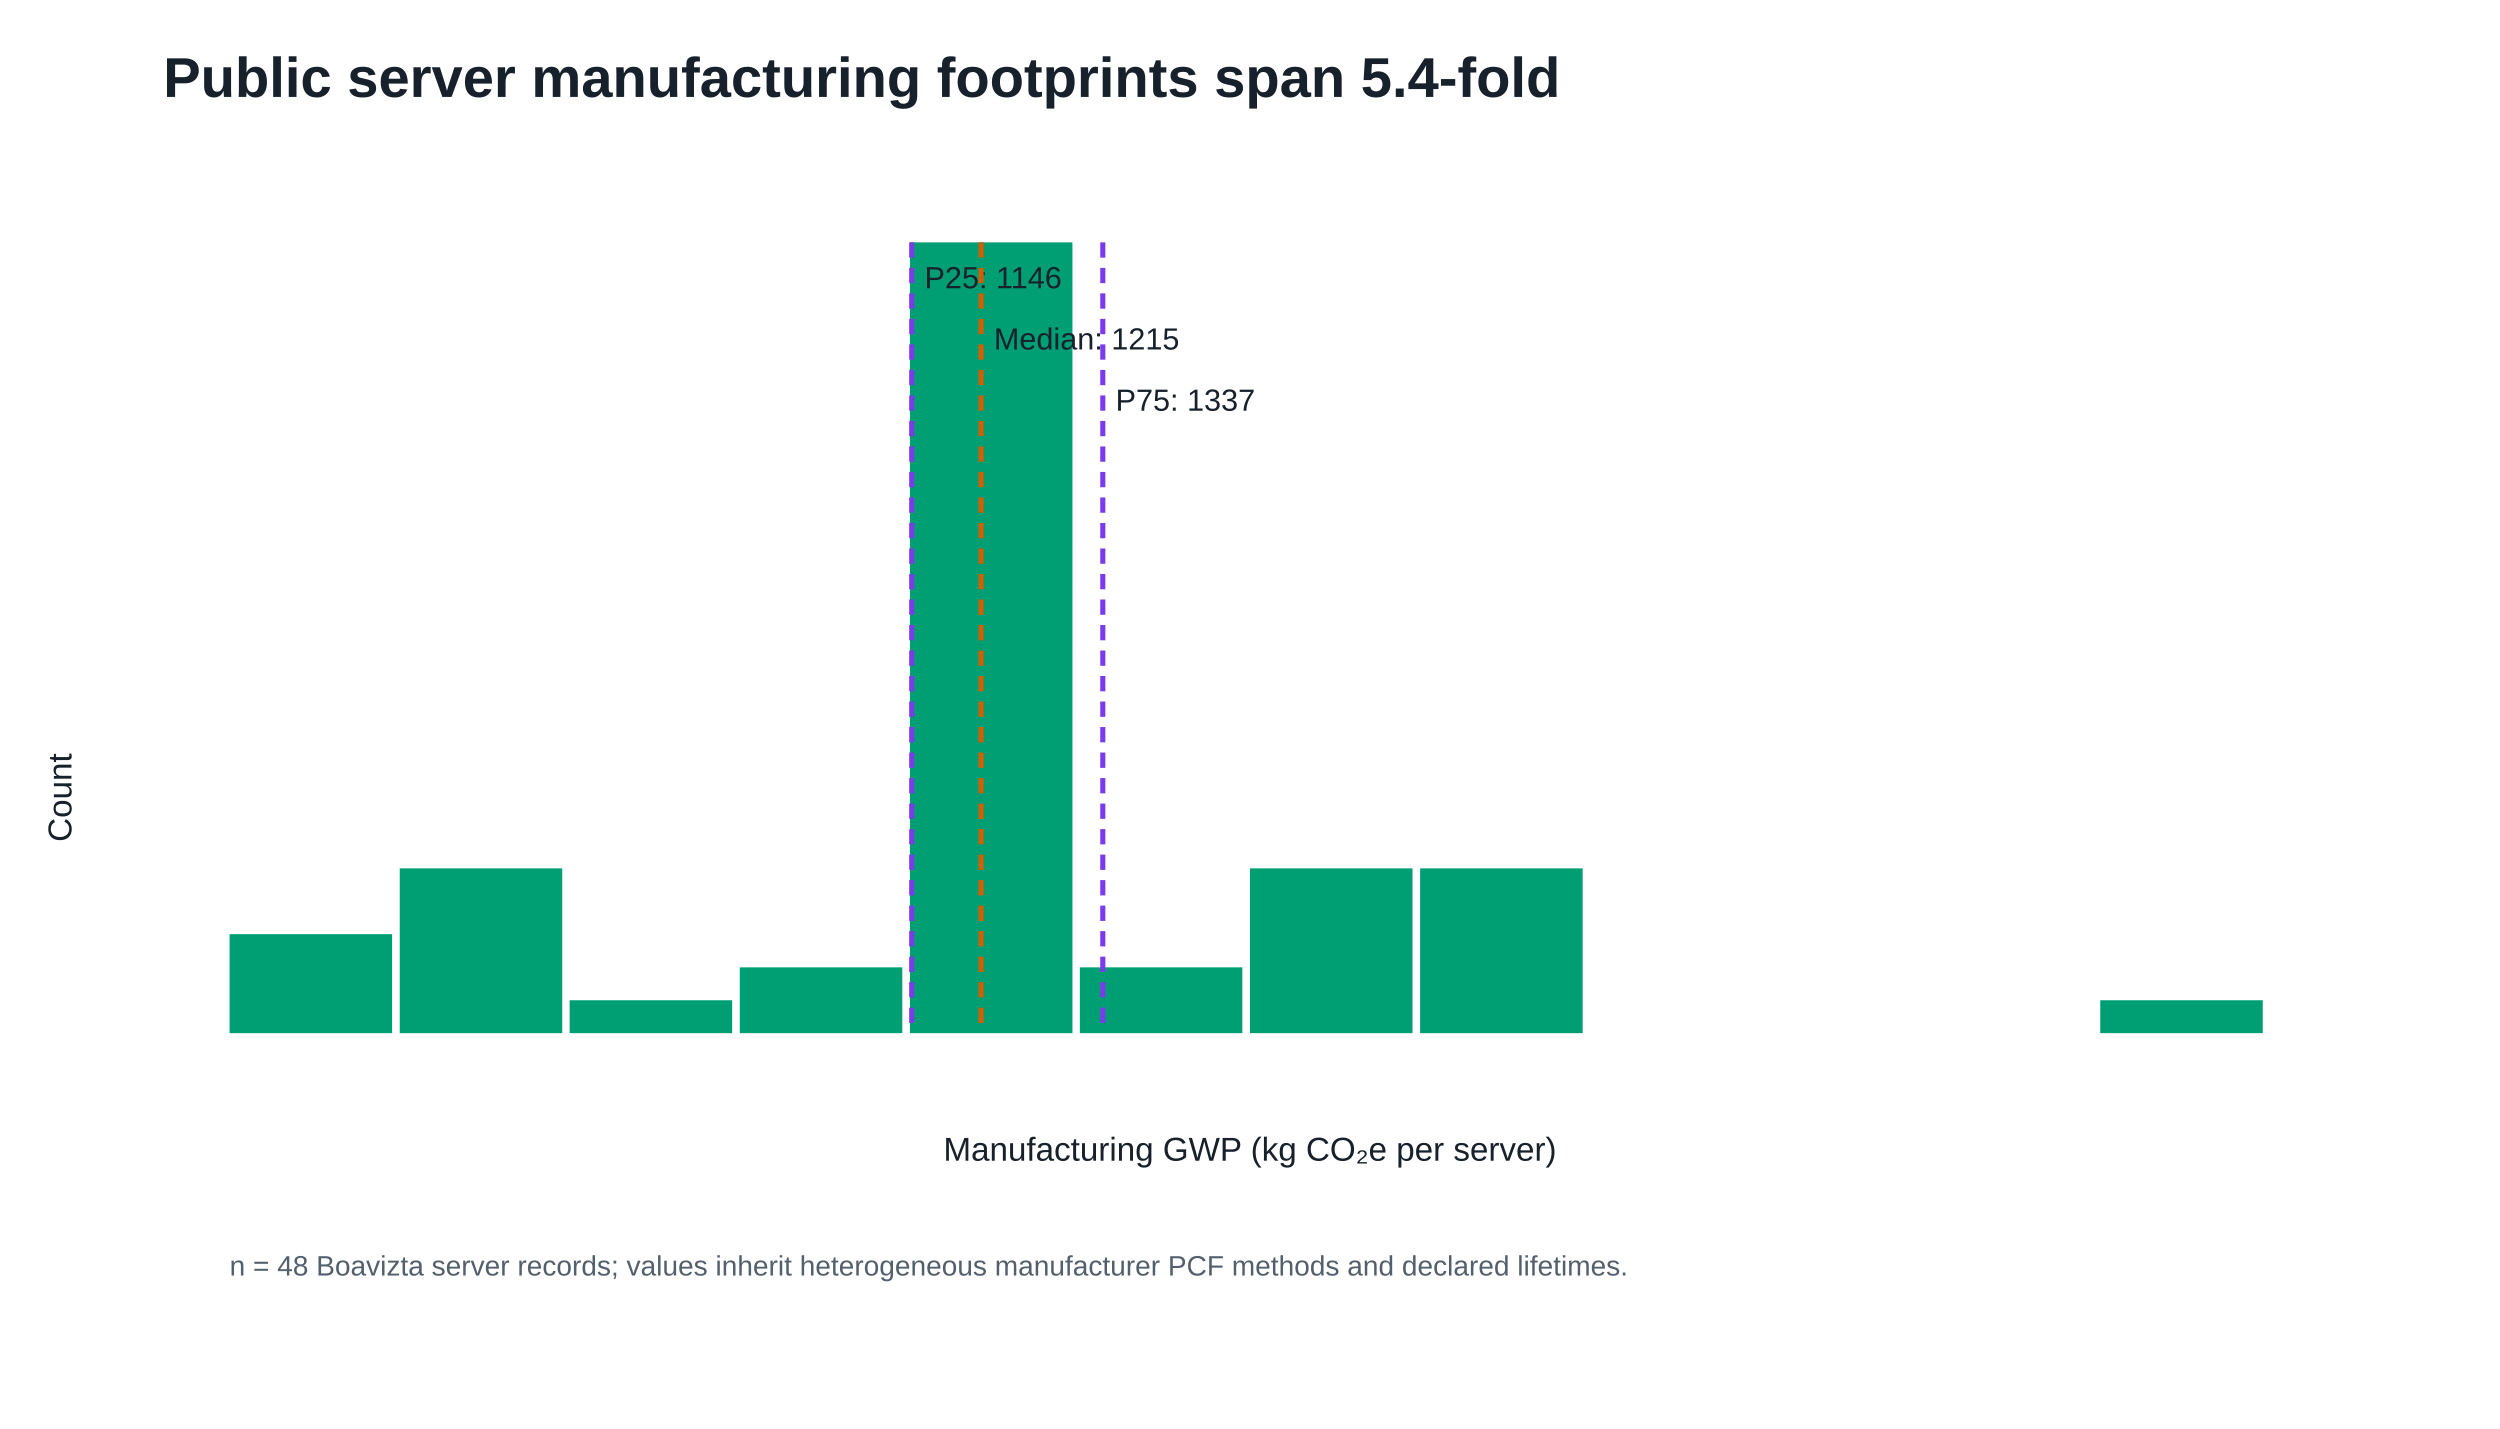
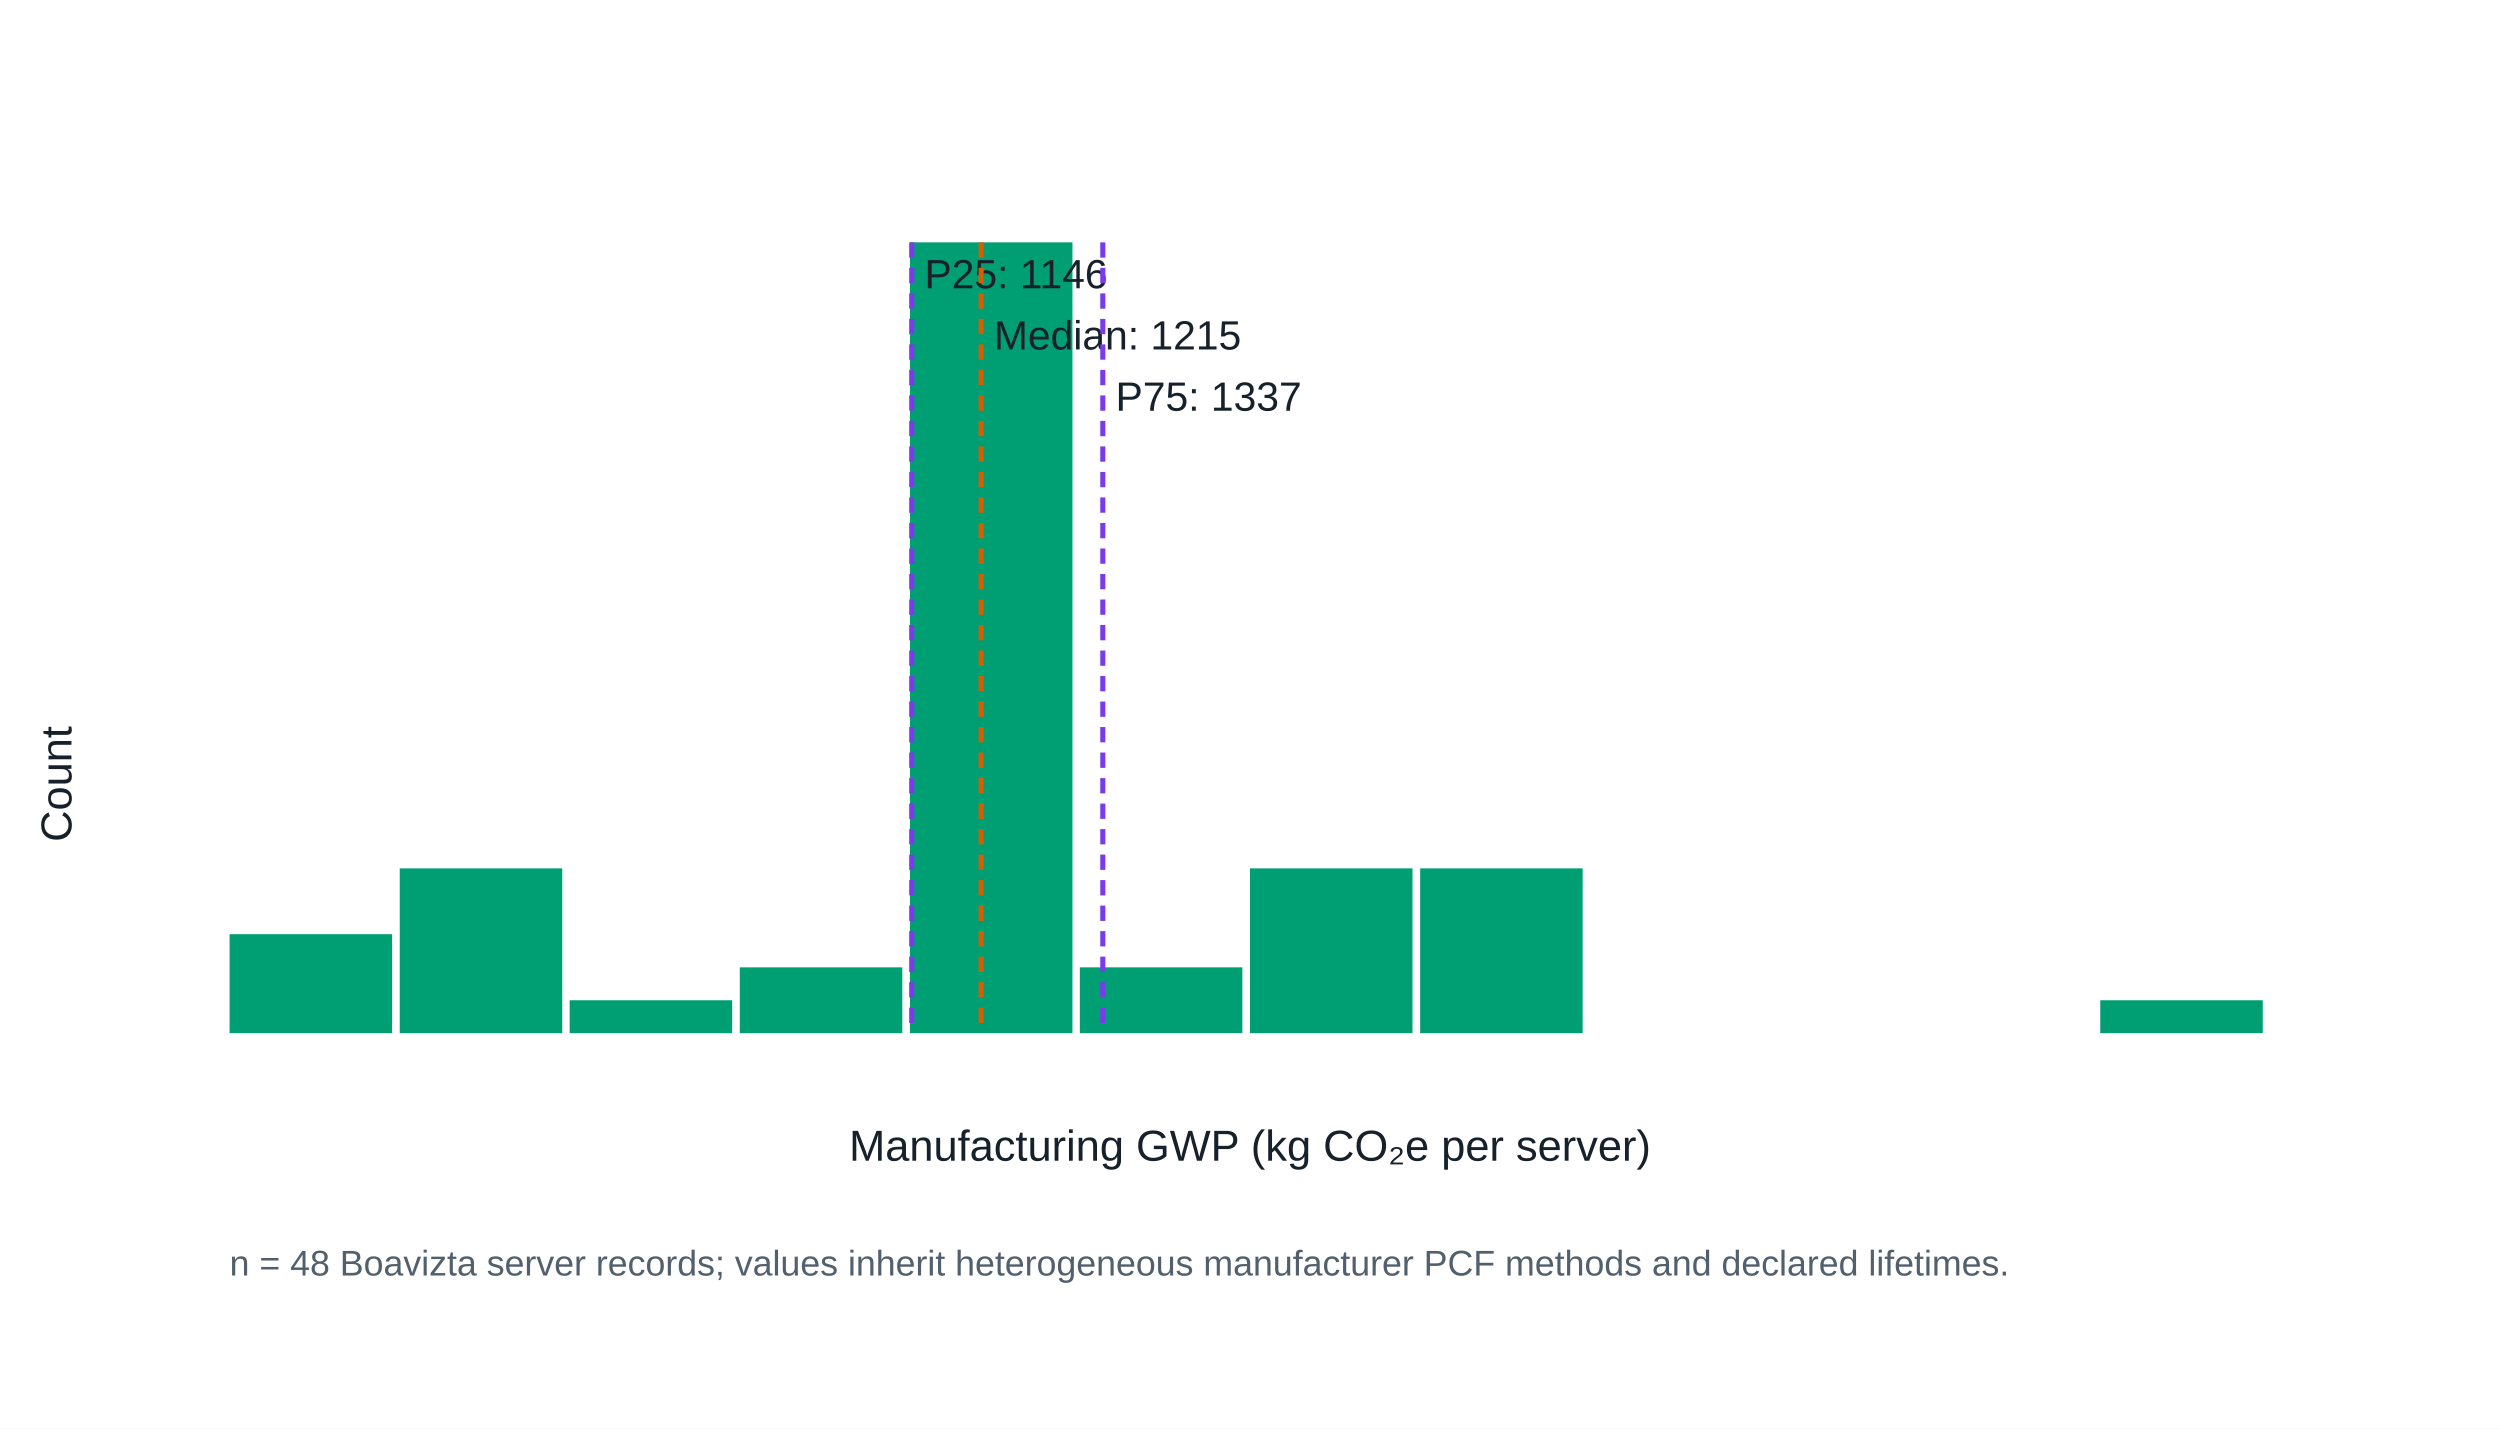
<svg xmlns="http://www.w3.org/2000/svg" width="980" height="560" viewBox="0 0 980 560" role="img" aria-label="Public server manufacturing footprints span 5.4-fold">
-   <style>text{font-family:Arial,sans-serif;fill:#17212b}.title{font-size:22px;font-weight:700}.axis{font-size:13px}.label{font-size:12px}.note{font-size:11px;fill:#52606d}</style>
+   <style>text{font-family:Arial,sans-serif;fill:#17212b}.title{font-size:22px;font-weight:700}.axis{font-size:17px}.label{font-size:16px}.note{font-size:14px;fill:#52606d}</style>
  <rect width="100%" height="100%" fill="white" />
-   <text class="title" x="64" y="38">Public server manufacturing footprints span 5.4-fold</text>
  <rect x="90.0" y="366.2" width="63.7" height="38.8" fill="#009E73" />
  <rect x="156.7" y="340.4" width="63.7" height="64.6" fill="#009E73" />
  <rect x="223.3" y="392.1" width="63.7" height="12.9" fill="#009E73" />
  <rect x="290.0" y="379.2" width="63.7" height="25.8" fill="#009E73" />
  <rect x="356.7" y="95.0" width="63.7" height="310.0" fill="#009E73" />
  <rect x="423.3" y="379.2" width="63.7" height="25.8" fill="#009E73" />
  <rect x="490.0" y="340.4" width="63.7" height="64.6" fill="#009E73" />
  <rect x="556.7" y="340.4" width="63.7" height="64.6" fill="#009E73" />
  <rect x="623.3" y="405.0" width="63.7" height="0.0" fill="#009E73" />
  <rect x="690.0" y="405.0" width="63.7" height="0.0" fill="#009E73" />
  <rect x="756.7" y="405.0" width="63.7" height="0.0" fill="#009E73" />
  <rect x="823.3" y="392.1" width="63.7" height="12.9" fill="#009E73" />
  <line x1="357.4" y1="95" x2="357.4" y2="405" stroke="#7C3AED" stroke-width="2" stroke-dasharray="6 4" />
  <text class="label" x="362.4" y="113">P25: 1146</text>
  <line x1="384.6" y1="95" x2="384.6" y2="405" stroke="#D55E00" stroke-width="2" stroke-dasharray="6 4" />
  <text class="label" x="389.6" y="137">Median: 1215</text>
  <line x1="432.3" y1="95" x2="432.3" y2="405" stroke="#7C3AED" stroke-width="2" stroke-dasharray="6 4" />
  <text class="label" x="437.3" y="161">P75: 1337</text>
  <text class="axis" x="490" y="455" text-anchor="middle">Manufacturing GWP (kg CO₂e per server)</text>
  <text class="axis" transform="translate(28 330) rotate(-90)">Count</text>
  <text class="note" x="90" y="500">n = 48 Boavizta server records; values inherit heterogeneous manufacturer PCF methods and declared lifetimes.</text>
</svg>
